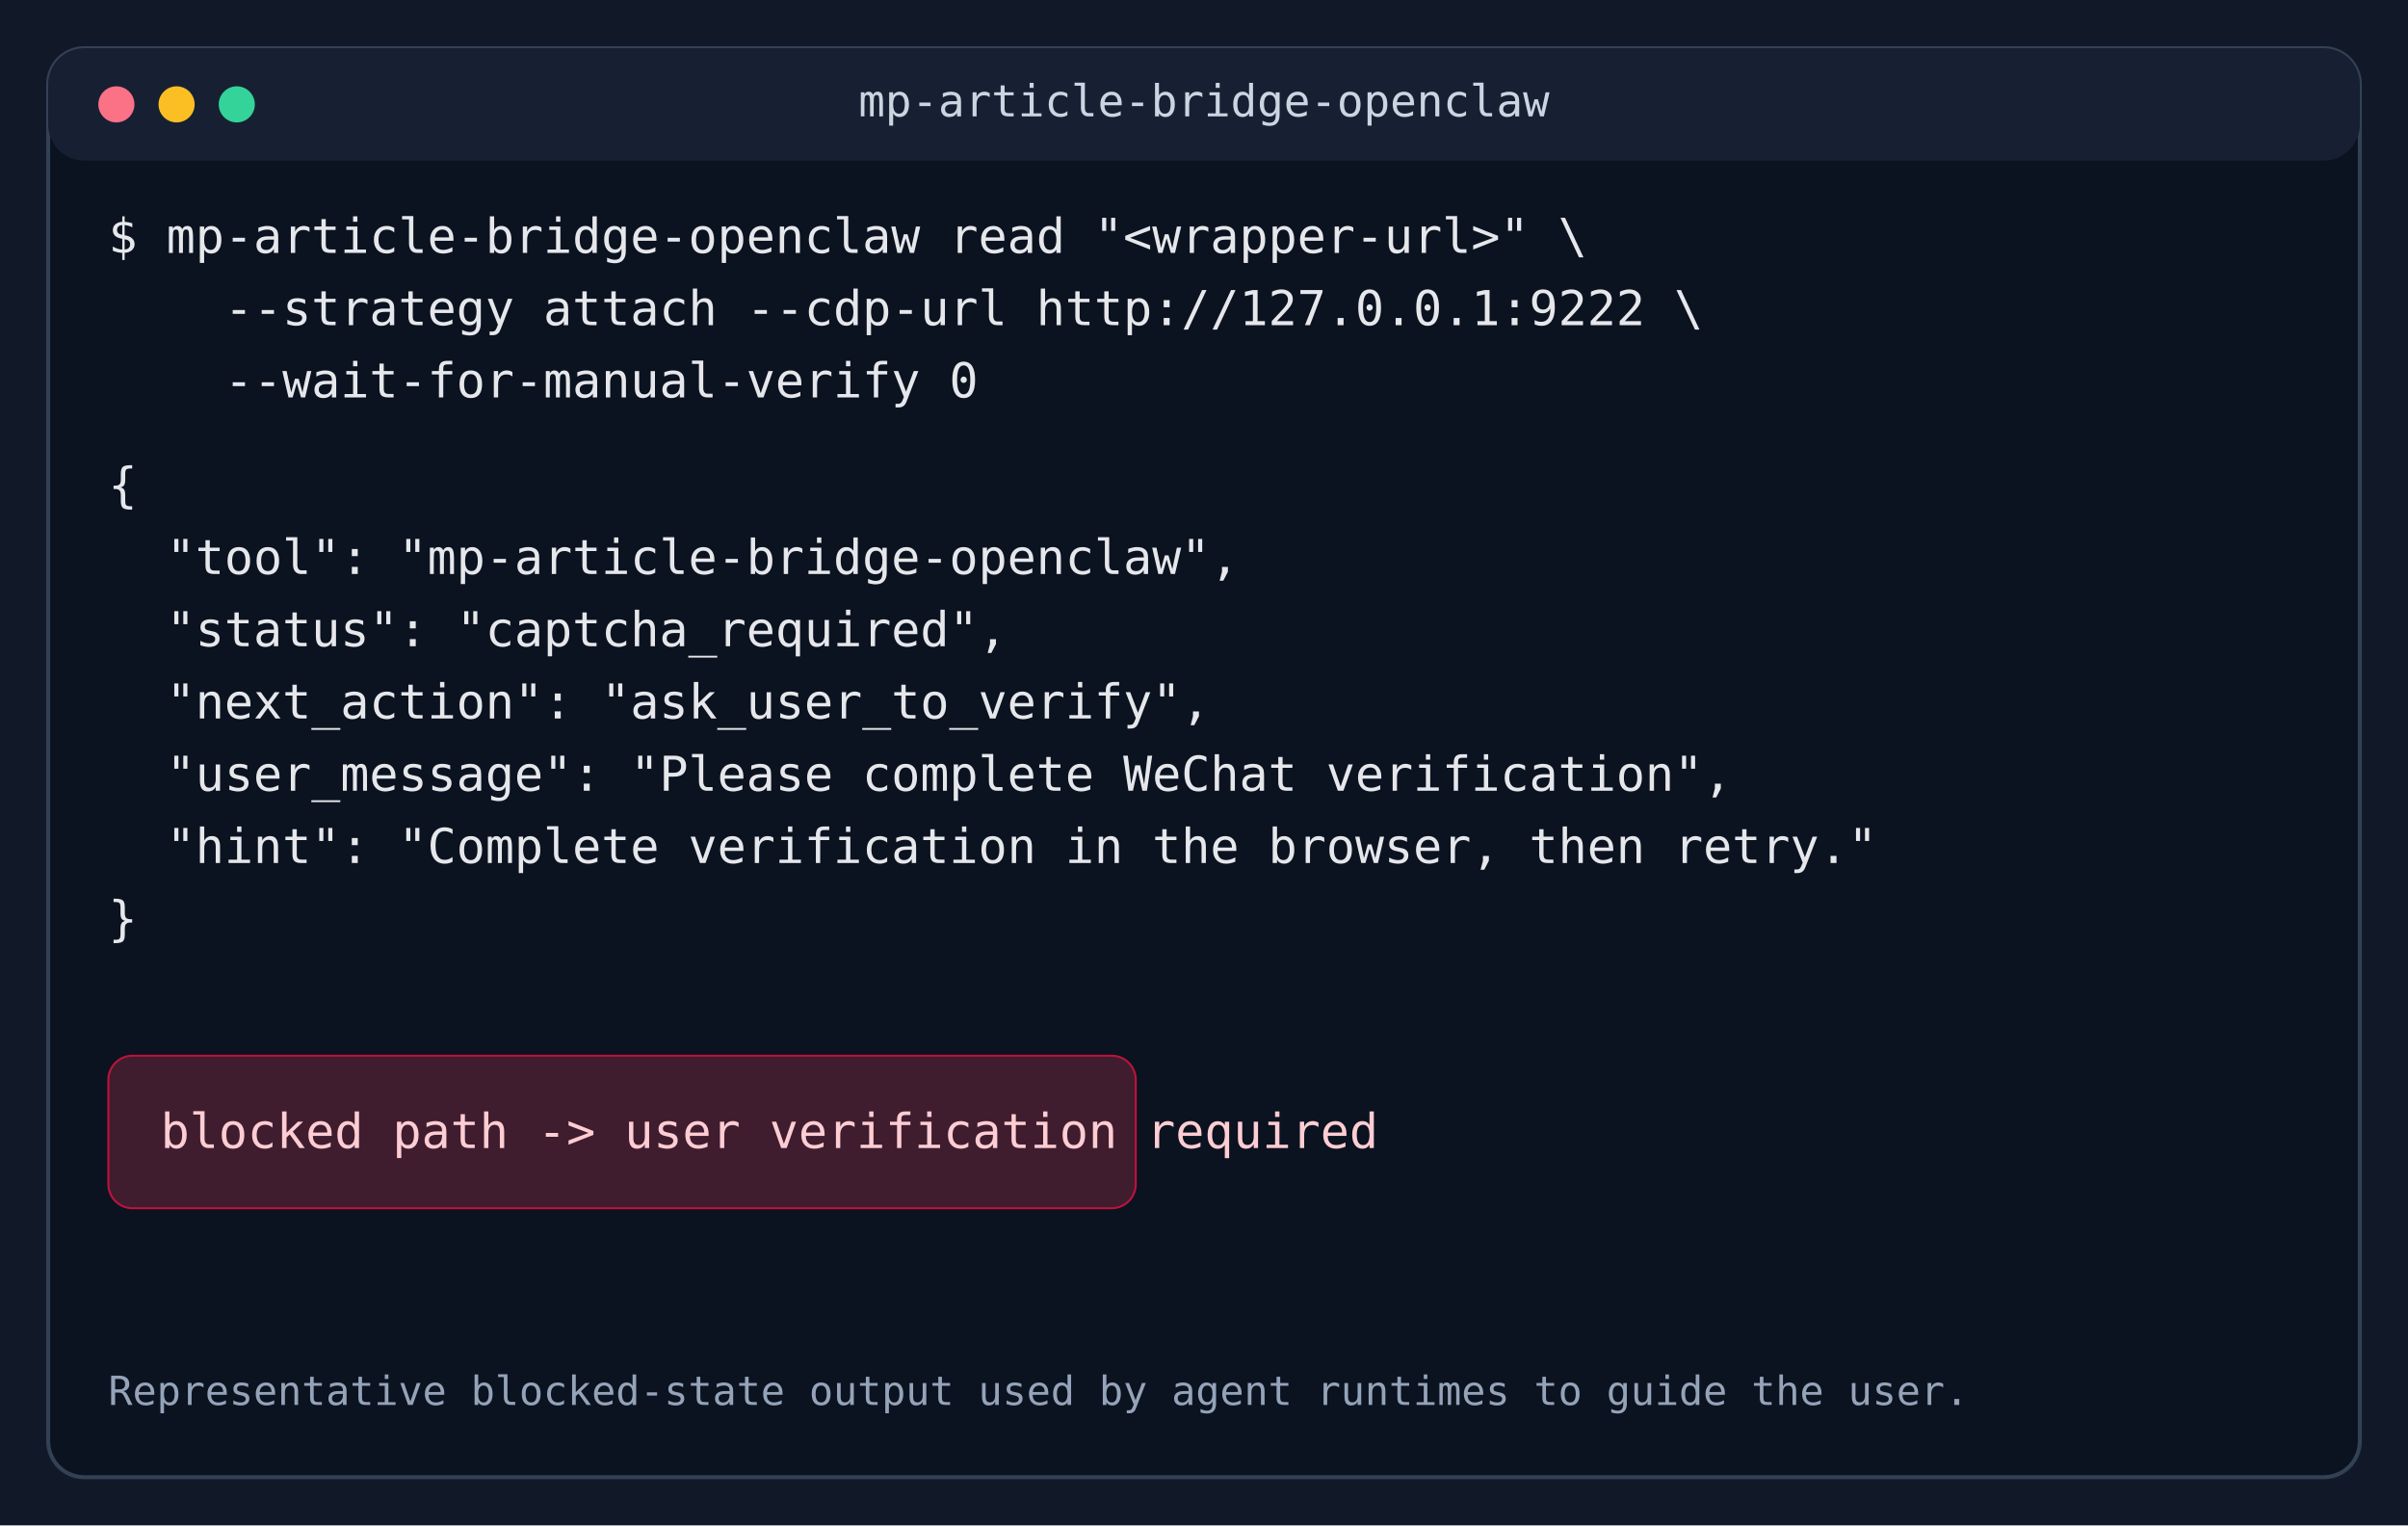
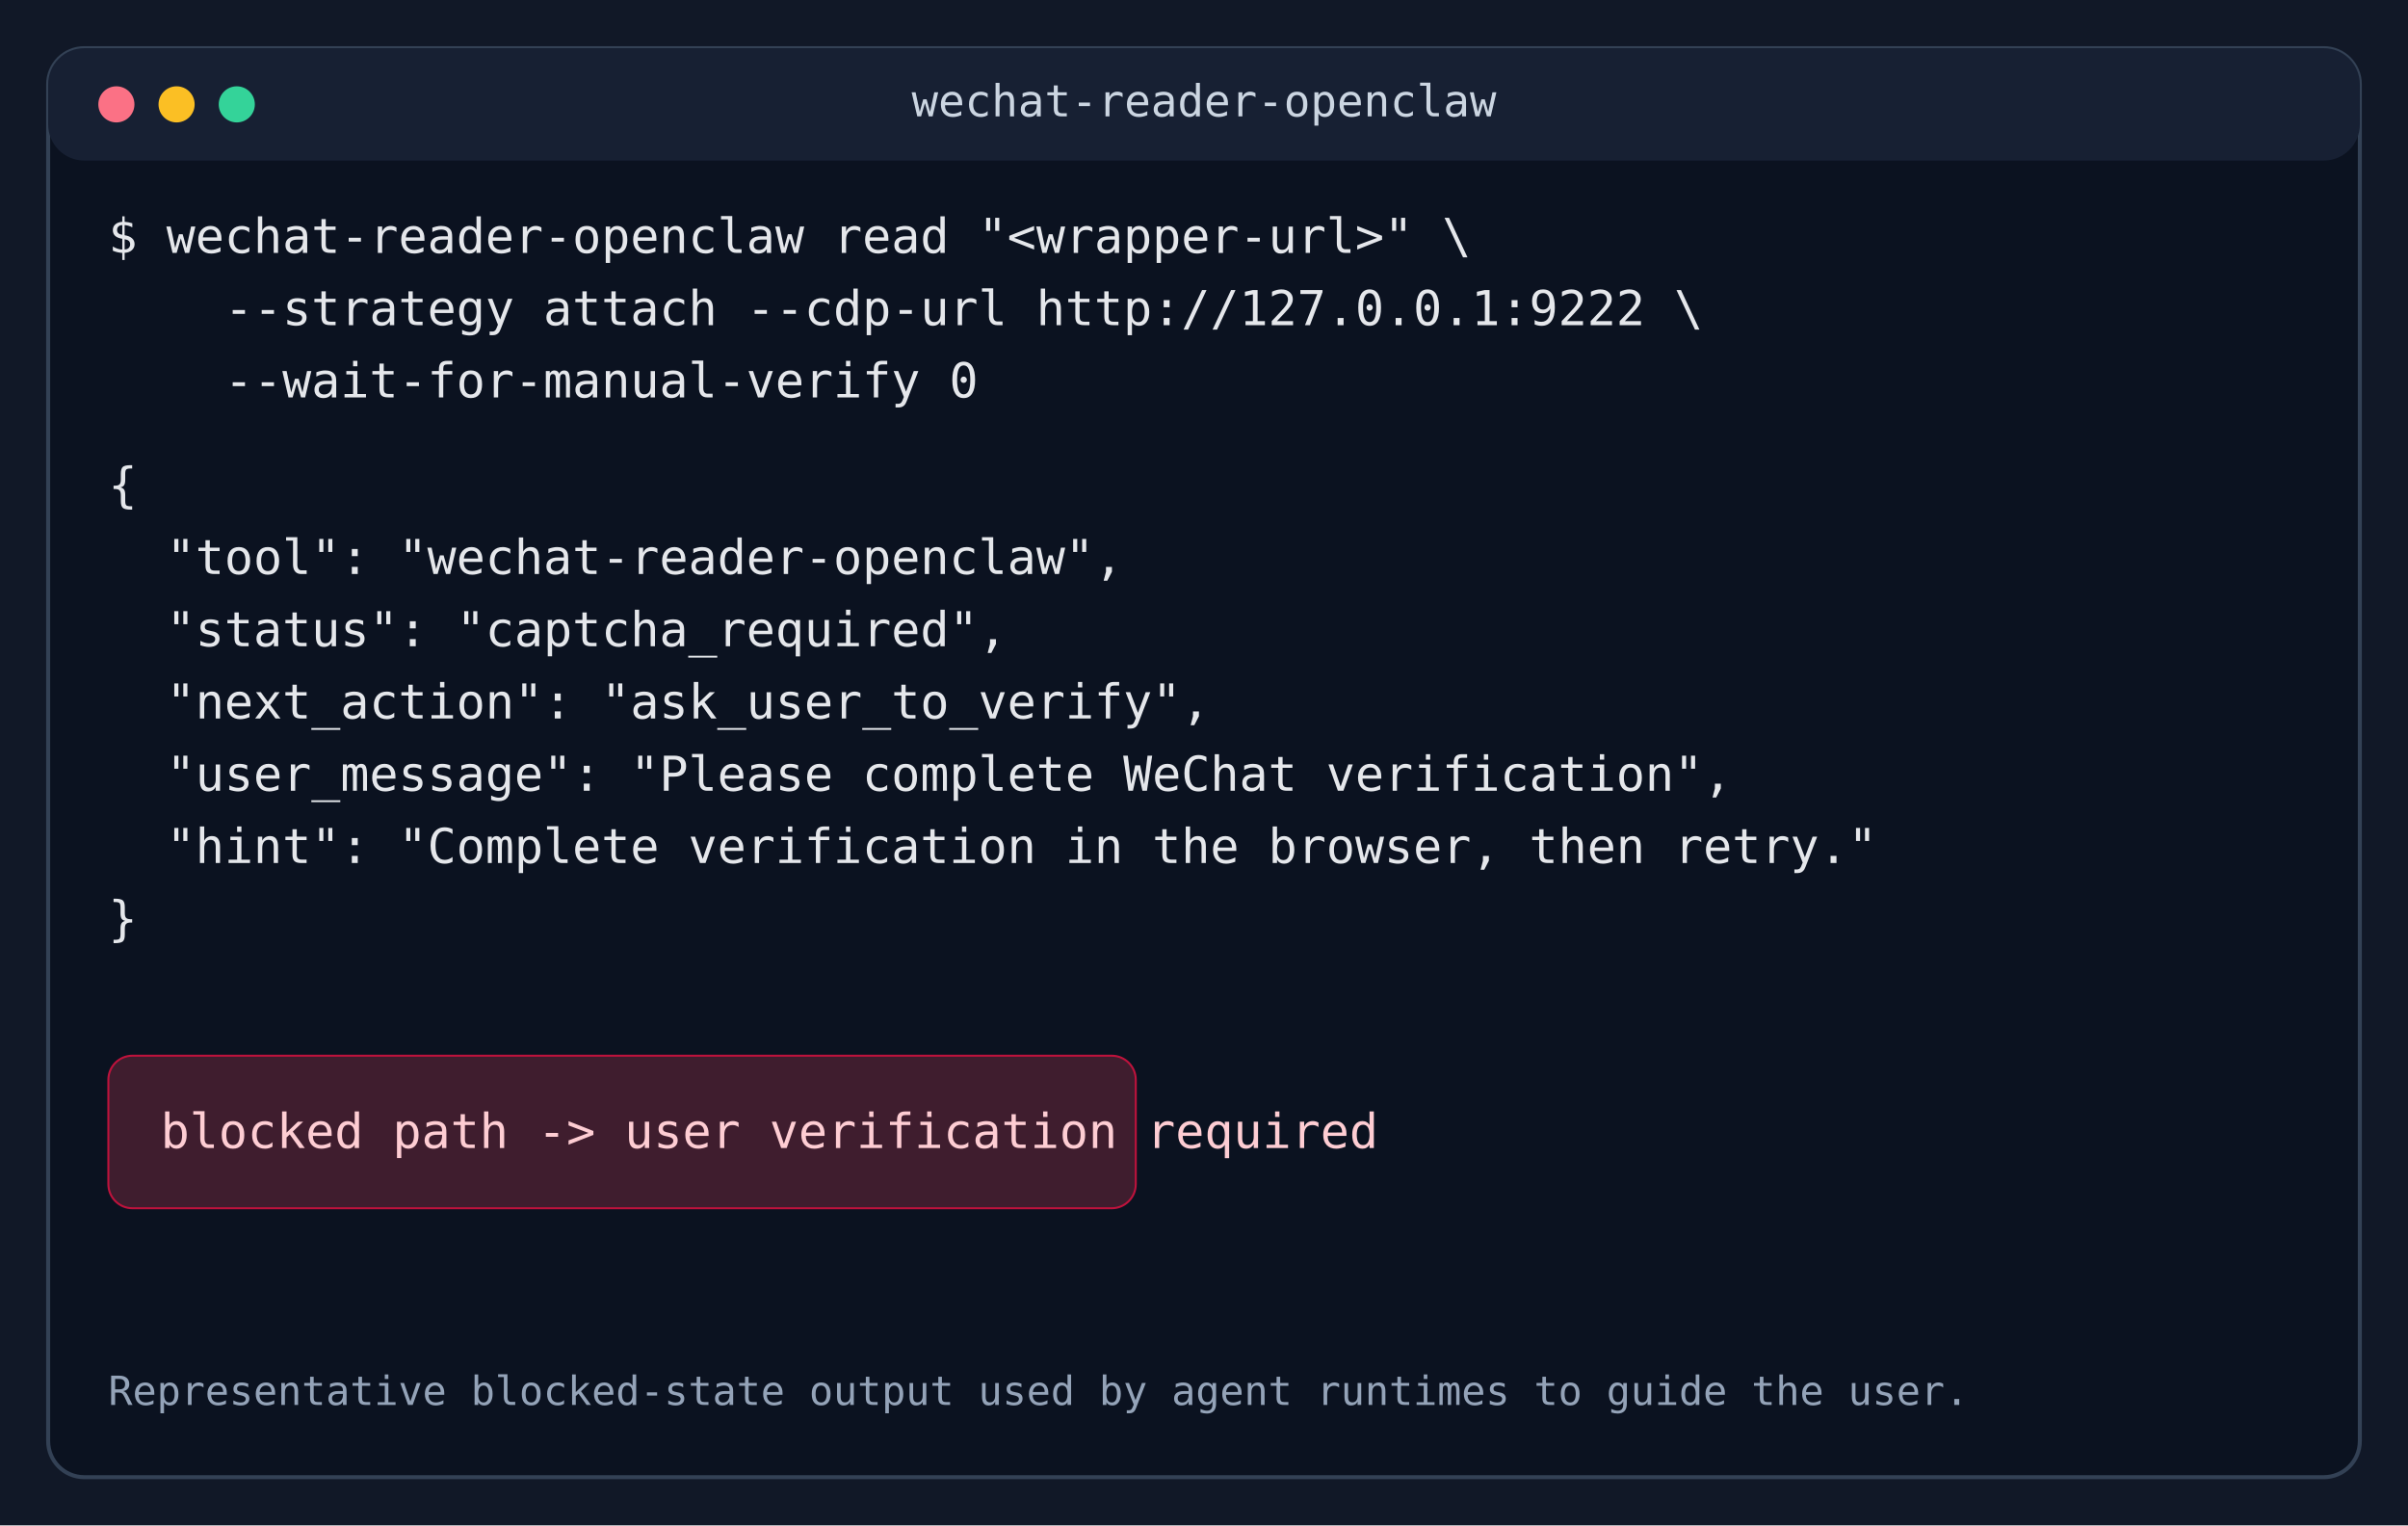
<svg xmlns="http://www.w3.org/2000/svg" width="1200" height="760" viewBox="0 0 1200 760" role="img" aria-labelledby="title desc">
  <rect width="1200" height="760" fill="#111827" />
  <rect x="24" y="24" width="1152" height="712" rx="18" fill="#0b1220" stroke="#334155" stroke-width="2" />
  <rect x="24" y="24" width="1152" height="56" rx="18" fill="#172033" />
  <circle cx="58" cy="52" r="9" fill="#fb7185" />
  <circle cx="88" cy="52" r="9" fill="#fbbf24" />
  <circle cx="118" cy="52" r="9" fill="#34d399" />
-   <text x="600" y="58" text-anchor="middle" fill="#cbd5e1" font-family="Menlo, Consolas, monospace" font-size="22">mp-article-bridge-openclaw</text>
+   <text x="600" y="58" text-anchor="middle" fill="#cbd5e1" font-family="Menlo, Consolas, monospace" font-size="22">wechat-reader-openclaw</text>
  <text fill="#e5e7eb" font-family="Menlo, Consolas, monospace" font-size="24" xml:space="preserve">
-     <tspan x="54" y="126">$ mp-article-bridge-openclaw read "&lt;wrapper-url&gt;" \</tspan>
+     <tspan x="54" y="126">$ wechat-reader-openclaw read "&lt;wrapper-url&gt;" \</tspan>
    <tspan x="54" y="162">    --strategy attach --cdp-url http://127.0.0.1:9222 \</tspan>
    <tspan x="54" y="198">    --wait-for-manual-verify 0</tspan>
    <tspan x="54" y="250">{</tspan>
-     <tspan x="54" y="286">  "tool": "mp-article-bridge-openclaw",</tspan>
+     <tspan x="54" y="286">  "tool": "wechat-reader-openclaw",</tspan>
    <tspan x="54" y="322">  "status": "captcha_required",</tspan>
    <tspan x="54" y="358">  "next_action": "ask_user_to_verify",</tspan>
    <tspan x="54" y="394">  "user_message": "Please complete WeChat verification",</tspan>
    <tspan x="54" y="430">  "hint": "Complete verification in the browser, then retry."</tspan>
    <tspan x="54" y="466">}</tspan>
  </text>
  <rect x="54" y="526" width="512" height="76" rx="12" fill="#3f1d2e" stroke="#be123c" />
  <text x="80" y="572" fill="#fecdd3" font-family="Menlo, Consolas, monospace" font-size="24">
    blocked path -&gt; user verification required
  </text>
  <text x="54" y="700" fill="#94a3b8" font-family="Menlo, Consolas, monospace" font-size="20">
    Representative blocked-state output used by agent runtimes to guide the user.
  </text>
</svg>
